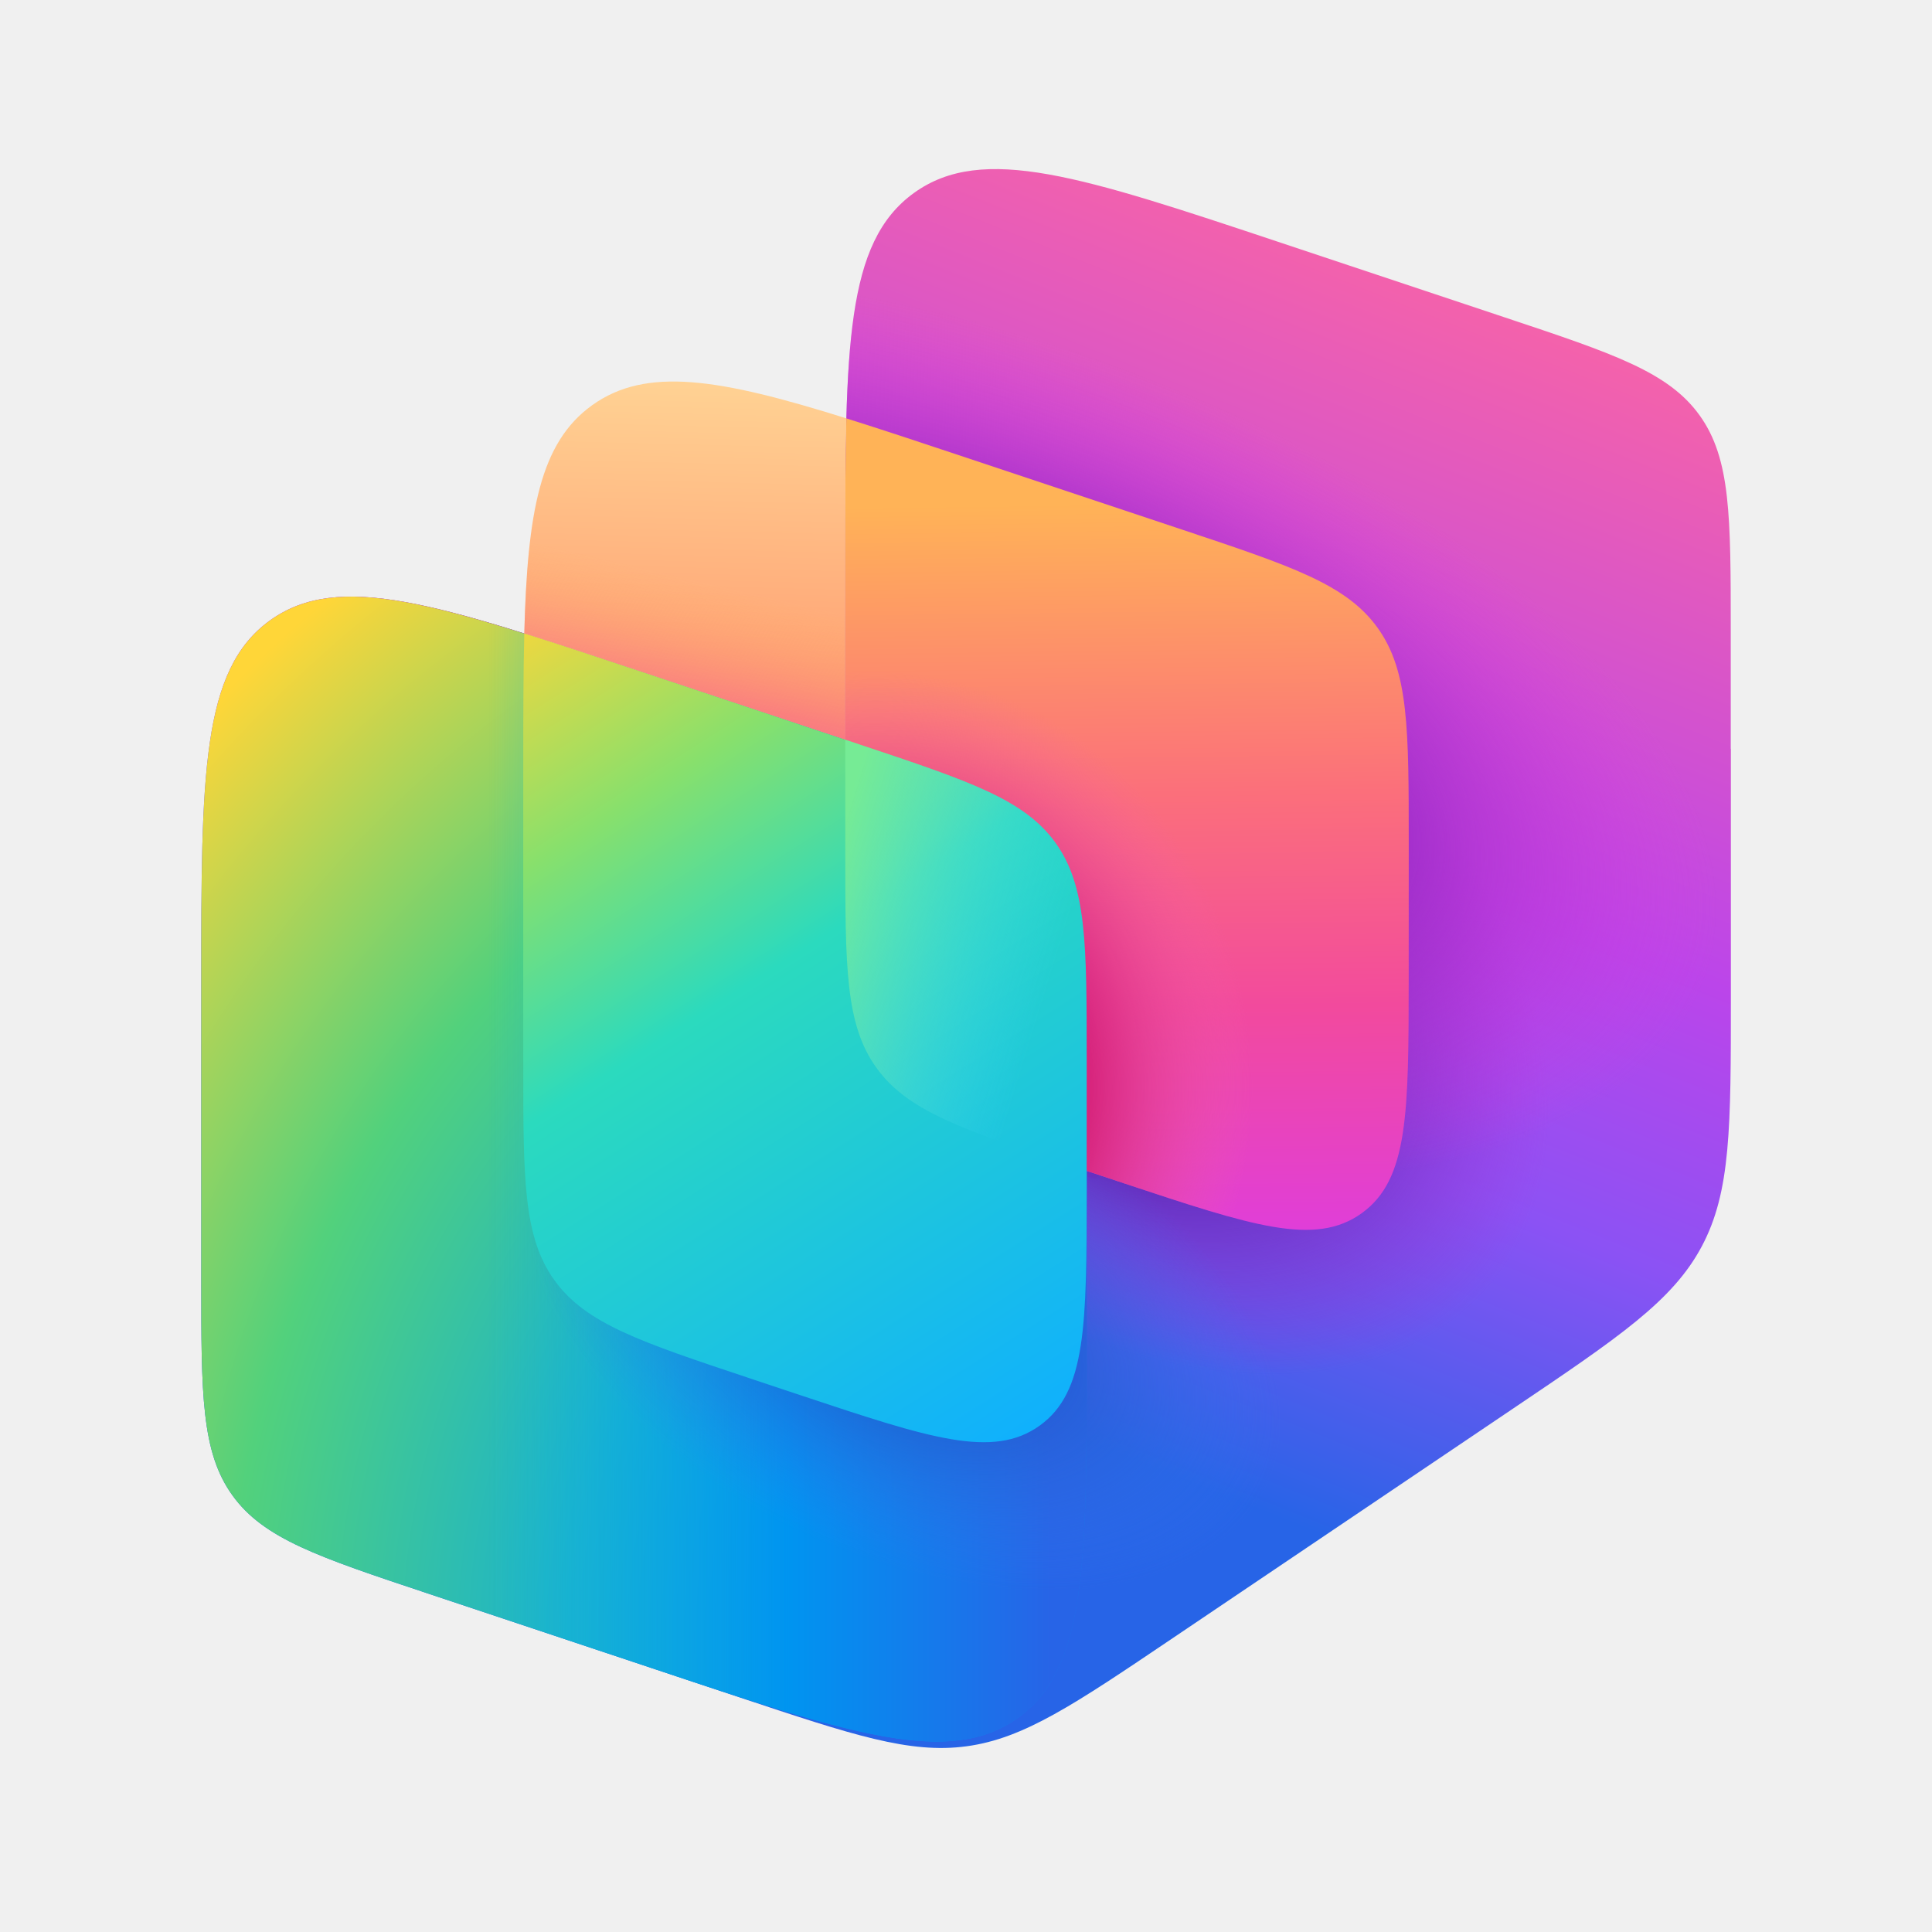
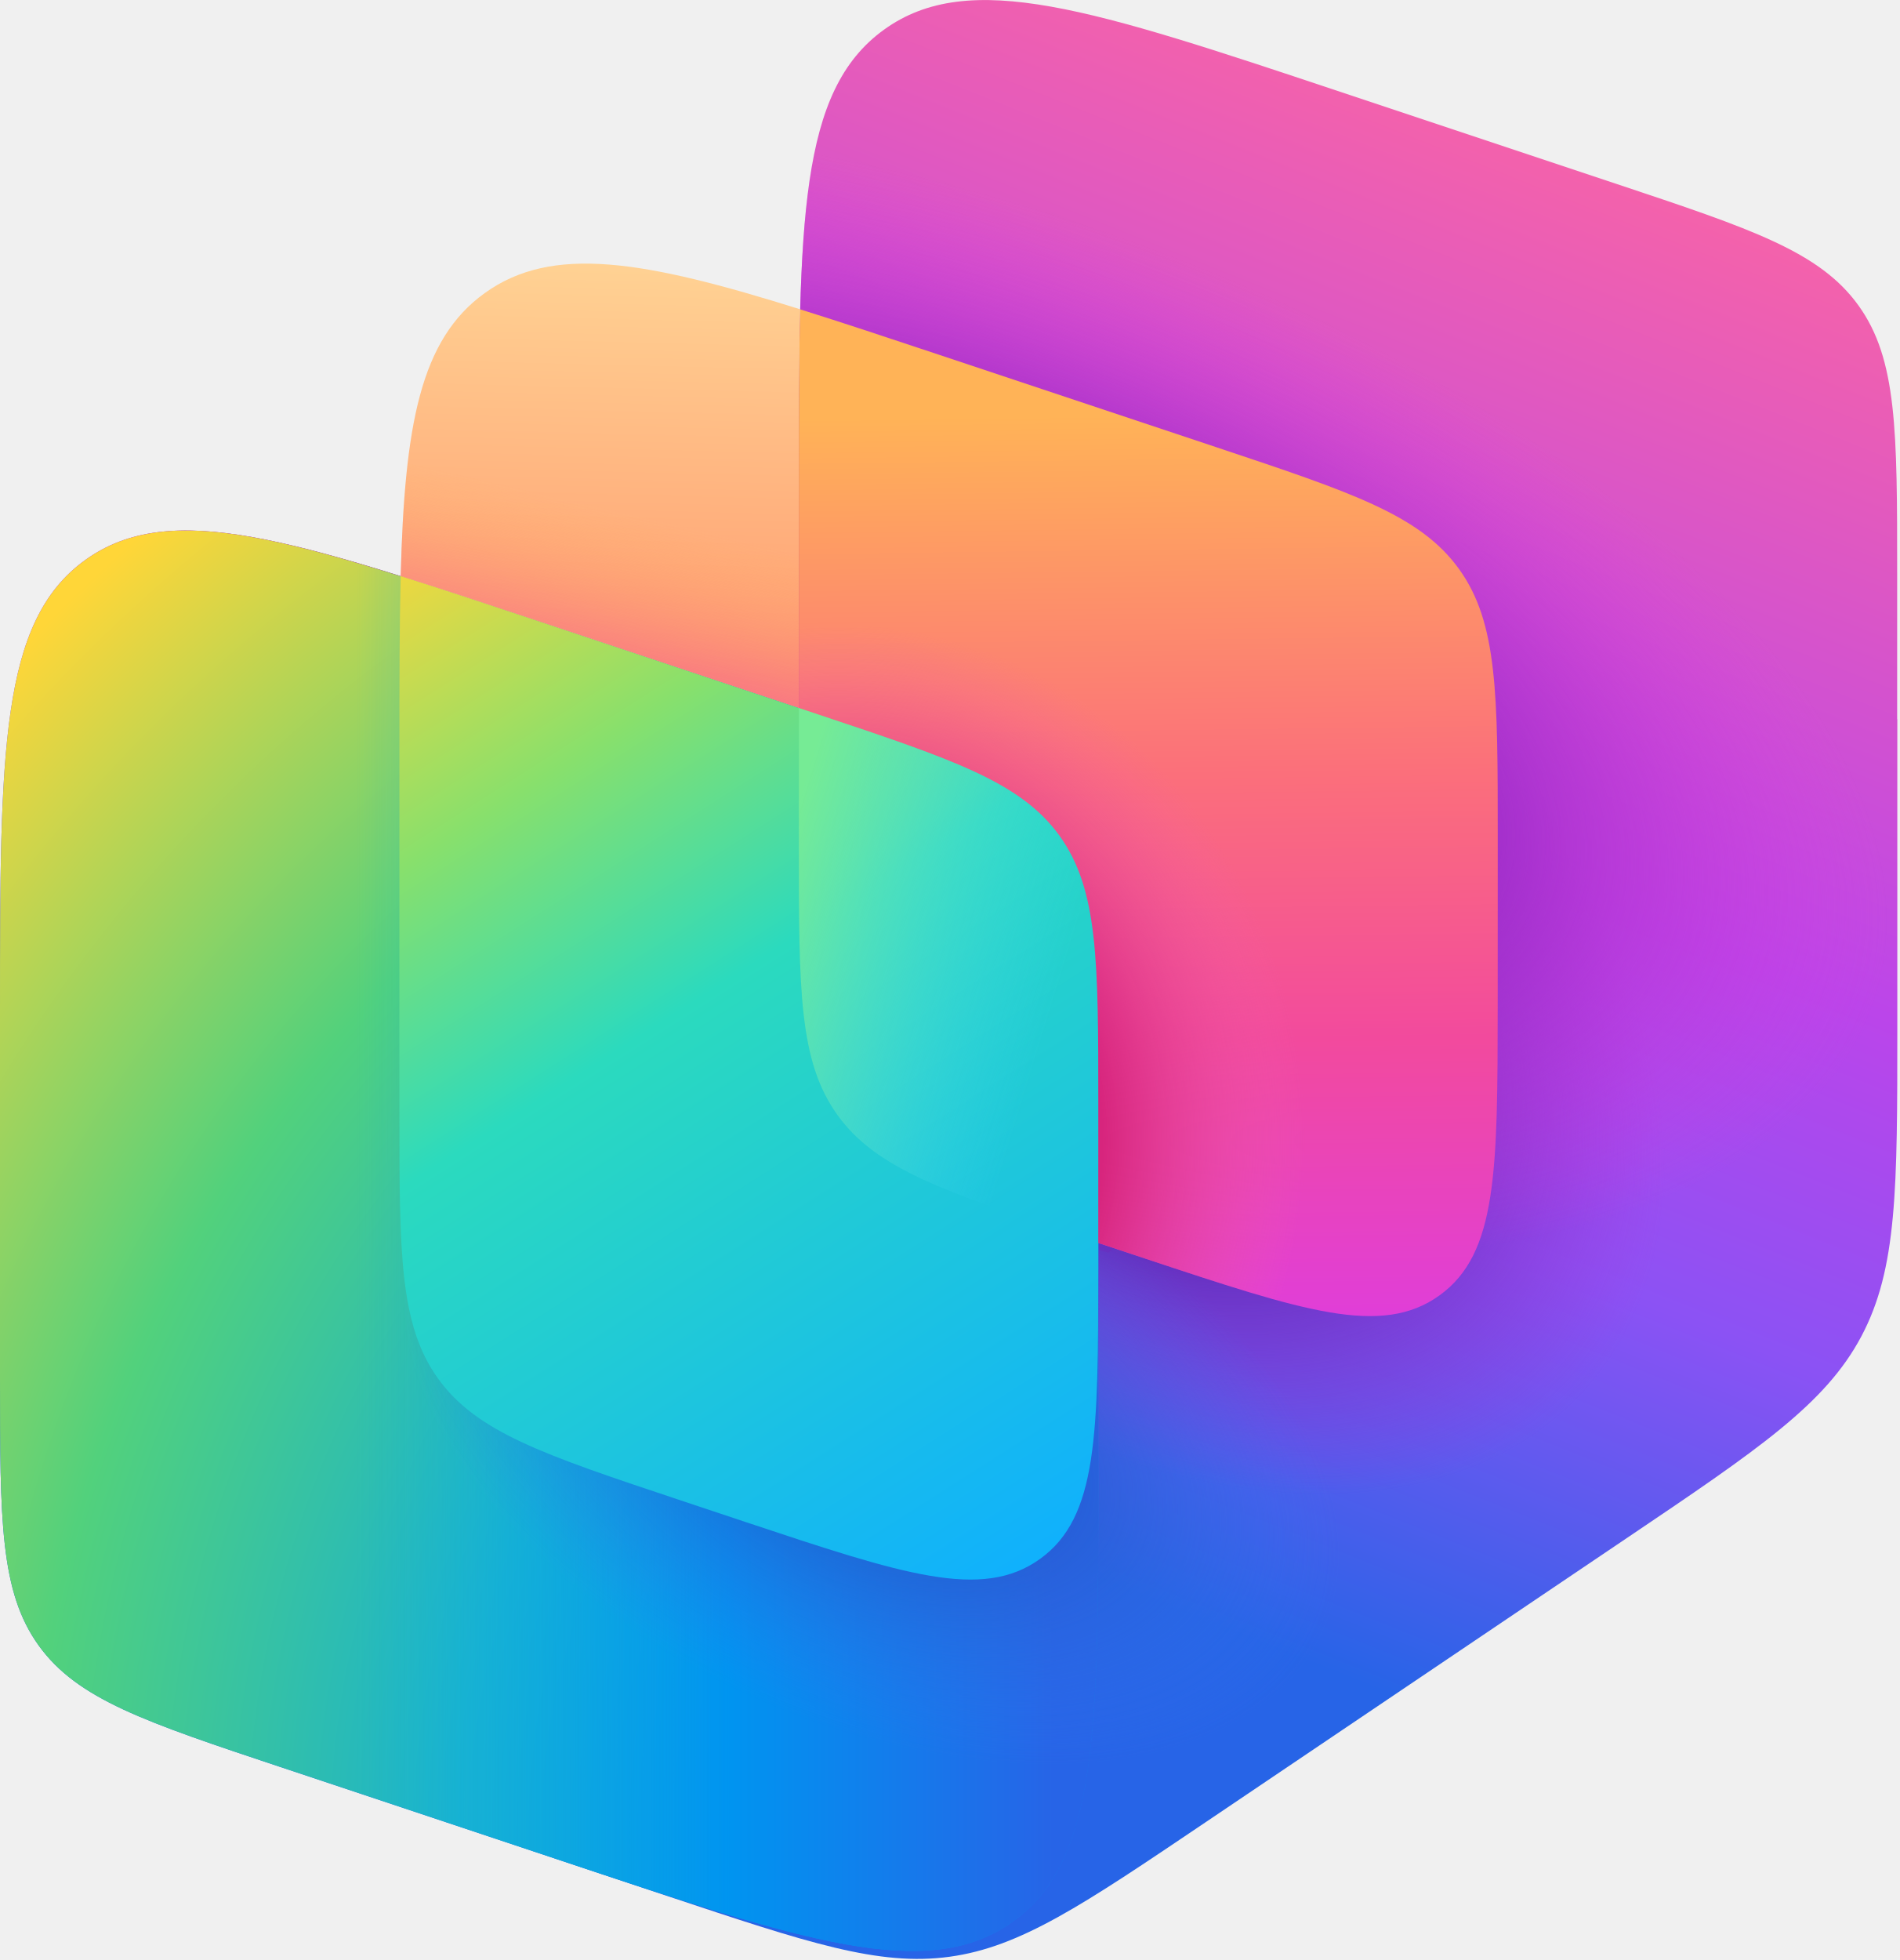
- <svg xmlns="http://www.w3.org/2000/svg" width="48" height="48" viewBox="0 0 48 48" fill="none">
+ <svg xmlns="http://www.w3.org/2000/svg" width="38.05" height="39.25" viewBox="5 4.2 38.05 39.25" fill="none">
  <g clip-path="url(#clip0_4966_1786)">
    <rect width="48" height="48" fill="white" fill-opacity="0.0" />
    <path d="M31.823 6.031C26.885 4.385 24.415 3.562 22.708 4.793C21.001 6.023 21.001 8.626 21.001 13.832V18.379L15.822 16.653C10.884 15.007 8.414 14.184 6.707 15.415C5 16.645 5 19.249 5 24.454V31.786C5 34.646 5 36.077 5.776 37.153C6.552 38.23 7.909 38.682 10.622 39.587L18.355 42.165C21.184 43.108 22.598 43.579 24.02 43.385C25.443 43.19 26.68 42.356 29.151 40.689L37.565 35.014C40.228 33.219 41.559 32.321 42.281 30.964C43.003 29.606 43.003 28.001 43.003 24.79V18.603H43V15.683C43 12.823 43 11.393 42.224 10.316C41.448 9.24 40.091 8.787 37.378 7.883L31.823 6.031Z" fill="url(#paint0_linear_4966_1786)" />
    <path d="M31.823 6.031C26.885 4.385 24.415 3.562 22.708 4.793C21.001 6.023 21.001 8.626 21.001 13.832V18.379L15.822 16.653C10.884 15.007 8.414 14.184 6.707 15.415C5 16.645 5 19.249 5 24.454V31.786C5 34.646 5 36.077 5.776 37.153C6.552 38.23 7.909 38.682 10.622 39.587L18.355 42.165C21.184 43.108 22.598 43.579 24.02 43.385C25.443 43.19 26.68 42.356 29.151 40.689L37.565 35.014C40.228 33.219 41.559 32.321 42.281 30.964C43.003 29.606 43.003 28.001 43.003 24.79V18.603H43V15.683C43 12.823 43 11.393 42.224 10.316C41.448 9.24 40.091 8.787 37.378 7.883L31.823 6.031Z" fill="url(#paint1_radial_4966_1786)" />
    <path d="M31.823 6.031C26.885 4.385 24.415 3.562 22.708 4.793C21.001 6.023 21.001 8.626 21.001 13.832V18.379L15.822 16.653C10.884 15.007 8.414 14.184 6.707 15.415C5 16.645 5 19.249 5 24.454V31.786C5 34.646 5 36.077 5.776 37.153C6.552 38.23 7.909 38.682 10.622 39.587L18.355 42.165C21.184 43.108 22.598 43.579 24.02 43.385C25.443 43.19 26.68 42.356 29.151 40.689L37.565 35.014C40.228 33.219 41.559 32.321 42.281 30.964C43.003 29.606 43.003 28.001 43.003 24.79V18.603H43V15.683C43 12.823 43 11.393 42.224 10.316C41.448 9.24 40.091 8.787 37.378 7.883L31.823 6.031Z" fill="url(#paint2_radial_4966_1786)" />
    <path d="M26.999 26.305C26.999 23.445 26.999 22.015 26.223 20.939C25.447 19.862 24.09 19.41 21.377 18.505L15.822 16.654C10.884 15.008 8.415 14.184 6.707 15.415C5 16.646 5 19.248 5 24.454V31.787C5 34.647 5 36.077 5.776 37.154C6.552 38.23 7.909 38.683 10.622 39.587L16.176 41.438C21.115 43.085 23.584 43.908 25.291 42.677C26.999 41.447 26.999 38.844 26.999 33.638V26.305Z" fill="url(#paint3_radial_4966_1786)" />
    <path d="M26.999 26.305C26.999 23.445 26.999 22.015 26.223 20.939C25.447 19.862 24.09 19.41 21.377 18.505L15.822 16.654C10.884 15.008 8.415 14.184 6.707 15.415C5 16.646 5 19.248 5 24.454V31.787C5 34.647 5 36.077 5.776 37.154C6.552 38.23 7.909 38.683 10.622 39.587L16.176 41.438C21.115 43.085 23.584 43.908 25.291 42.677C26.999 41.447 26.999 38.844 26.999 33.638V26.305Z" fill="url(#paint4_linear_4966_1786)" />
    <path d="M42.996 31.296V18.552L27.2 29.285L5 22.913V37.713L24.117 44.085L42.996 31.296Z" fill="url(#paint5_radial_4966_1786)" />
    <path d="M21.028 10.394C17.883 9.408 16.057 9.098 14.708 10.07C13.418 10.999 13.103 12.712 13.026 15.738C13.86 15.999 14.787 16.308 15.823 16.653L21.001 18.379V13.832C21.001 12.529 21.001 11.39 21.028 10.394Z" fill="url(#paint6_linear_4966_1786)" />
    <path d="M21.028 10.394C17.883 9.408 16.057 9.098 14.708 10.07C13.418 10.999 13.103 12.712 13.026 15.738C13.86 15.999 14.787 16.308 15.823 16.653L21.001 18.379V13.832C21.001 12.529 21.001 11.39 21.028 10.394Z" fill="url(#paint7_linear_4966_1786)" fill-opacity="0.7" />
    <path d="M21.028 10.395C21.001 11.39 21 12.53 21 13.832V21.165C21 24.025 21.001 25.455 21.777 26.531C22.553 27.608 23.909 28.06 26.622 28.965C26.845 29.039 27.318 29.197 27.934 29.402C31.092 30.453 32.671 30.979 33.833 30.141C34.995 29.304 34.996 27.641 34.999 24.316C35 22.74 35 21.415 35 20.961C35 18.101 35 16.671 34.224 15.595C33.448 14.518 32.091 14.066 29.378 13.161L23.823 11.309C22.788 10.964 21.861 10.656 21.028 10.395Z" fill="url(#paint8_linear_4966_1786)" />
    <path d="M21.028 10.395C21.001 11.39 21 12.53 21 13.832V21.165C21 24.025 21.001 25.455 21.777 26.531C22.553 27.608 23.909 28.06 26.622 28.965C26.845 29.039 27.318 29.197 27.934 29.402C31.092 30.453 32.671 30.979 33.833 30.141C34.995 29.304 34.996 27.641 34.999 24.316C35 22.74 35 21.415 35 20.961C35 18.101 35 16.671 34.224 15.595C33.448 14.518 32.091 14.066 29.378 13.161L23.823 11.309C22.788 10.964 21.861 10.656 21.028 10.395Z" fill="url(#paint9_radial_4966_1786)" />
    <path d="M13.026 15.738C13.001 16.718 13 17.836 13 19.109V26.442C13 29.302 13 30.733 13.776 31.809C14.552 32.886 15.909 33.338 18.622 34.242C18.843 34.316 19.313 34.472 19.924 34.676C23.088 35.729 24.67 36.255 25.832 35.418C26.994 34.581 26.995 32.915 26.998 29.583C26.999 28.038 26.999 26.744 26.999 26.305C26.999 23.445 26.998 22.015 26.223 20.938C25.447 19.862 24.09 19.409 21.377 18.505L15.822 16.653C14.787 16.308 13.86 15.999 13.026 15.738Z" fill="url(#paint10_linear_4966_1786)" />
    <path d="M21.001 21.165C21.001 24.025 21 25.455 21.776 26.531C22.552 27.608 23.91 28.06 26.623 28.965L26.999 29.09V26.306C26.999 23.445 26.998 22.015 26.223 20.939C25.447 19.862 24.09 19.409 21.377 18.505L21.001 18.379V21.165Z" fill="url(#paint11_linear_4966_1786)" />
  </g>
  <defs>
    <linearGradient id="paint0_linear_4966_1786" x1="26.746" y1="35.706" x2="37.826" y2="7.964" gradientUnits="userSpaceOnUse">
      <stop stop-color="#2764E7" />
      <stop offset="0.307" stop-color="#8B52F4" />
      <stop offset="0.545" stop-color="#BB45EA" />
      <stop offset="0.804" stop-color="#DB56C6" />
      <stop offset="1" stop-color="#F462AB" />
    </linearGradient>
    <radialGradient id="paint1_radial_4966_1786" cx="0" cy="0" r="1" gradientTransform="matrix(10.3452 9.65562 6.27421 -6.36495 26.3239 22.5577)" gradientUnits="userSpaceOnUse">
      <stop offset="0.549" stop-color="#5B2AB5" />
      <stop offset="1" stop-color="#A931D8" stop-opacity="0" />
    </radialGradient>
    <radialGradient id="paint2_radial_4966_1786" cx="0" cy="0" r="1" gradientTransform="matrix(19.846 6.16317 3.15774 -9.62767 22.7347 18.0381)" gradientUnits="userSpaceOnUse">
      <stop offset="0.528" stop-color="#9529C2" />
      <stop offset="1" stop-color="#DD3CE2" stop-opacity="0" />
    </radialGradient>
    <radialGradient id="paint3_radial_4966_1786" cx="0" cy="0" r="1" gradientTransform="matrix(-19.1297 -27.618 -27.432 19.2594 29.1953 40.6685)" gradientUnits="userSpaceOnUse">
      <stop stop-color="#2764E7" />
      <stop offset="0.225" stop-color="#0094F0" />
      <stop offset="0.443" stop-color="#19B2CE" />
      <stop offset="0.7" stop-color="#52D17C" />
      <stop offset="1" stop-color="#FFD638" />
    </radialGradient>
    <linearGradient id="paint4_linear_4966_1786" x1="12.147" y1="37.95" x2="26.121" y2="37.95" gradientUnits="userSpaceOnUse">
      <stop stop-color="#16BBDA" stop-opacity="0" />
      <stop offset="0.535" stop-color="#0094F0" />
      <stop offset="1" stop-color="#2764E7" />
    </linearGradient>
    <radialGradient id="paint5_radial_4966_1786" cx="0" cy="0" r="1" gradientTransform="matrix(8.85681 4.54903 3.15823 -5.04838 22.4543 32.7527)" gradientUnits="userSpaceOnUse">
      <stop stop-color="#1B44B1" />
      <stop offset="1" stop-color="#367AF2" stop-opacity="0" />
    </radialGradient>
    <linearGradient id="paint6_linear_4966_1786" x1="18.995" y1="17.733" x2="19.203" y2="9.339" gradientUnits="userSpaceOnUse">
      <stop stop-color="#FF9C70" />
      <stop offset="1" stop-color="#FFD394" />
    </linearGradient>
    <linearGradient id="paint7_linear_4966_1786" x1="16.772" y1="14.29" x2="15.936" y2="17.96" gradientUnits="userSpaceOnUse">
      <stop stop-color="#FFB357" stop-opacity="0" />
      <stop offset="1" stop-color="#F24A9D" />
    </linearGradient>
    <linearGradient id="paint8_linear_4966_1786" x1="28.778" y1="12.488" x2="29.013" y2="31.513" gradientUnits="userSpaceOnUse">
      <stop stop-color="#FFB357" />
      <stop offset="0.38" stop-color="#FB6F7B" />
      <stop offset="0.66" stop-color="#F24A9D" />
      <stop offset="1" stop-color="#DD3CE2" />
    </linearGradient>
    <radialGradient id="paint9_radial_4966_1786" cx="0" cy="0" r="1" gradientTransform="matrix(9.13889 2.26464 -2.05987 10.0474 21.7781 27.0246)" gradientUnits="userSpaceOnUse">
      <stop offset="0.568" stop-color="#D7257D" />
      <stop offset="1" stop-color="#F462AB" stop-opacity="0" />
    </radialGradient>
    <linearGradient id="paint10_linear_4966_1786" x1="24.677" y1="36.737" x2="11.326" y2="15.774" gradientUnits="userSpaceOnUse">
      <stop stop-color="#0FAFFF" />
      <stop offset="0.548" stop-color="#2BDABE" />
      <stop offset="0.766" stop-color="#88E06C" />
      <stop offset="1" stop-color="#FFD638" />
    </linearGradient>
    <linearGradient id="paint11_linear_4966_1786" x1="20.334" y1="22.395" x2="26.155" y2="24.185" gradientUnits="userSpaceOnUse">
      <stop stop-color="#76EB95" />
      <stop offset="1" stop-color="#3BD5FF" stop-opacity="0" />
    </linearGradient>
    <clipPath id="clip0_4966_1786">
      <rect width="48" height="48" fill="white" />
    </clipPath>
  </defs>
</svg>
